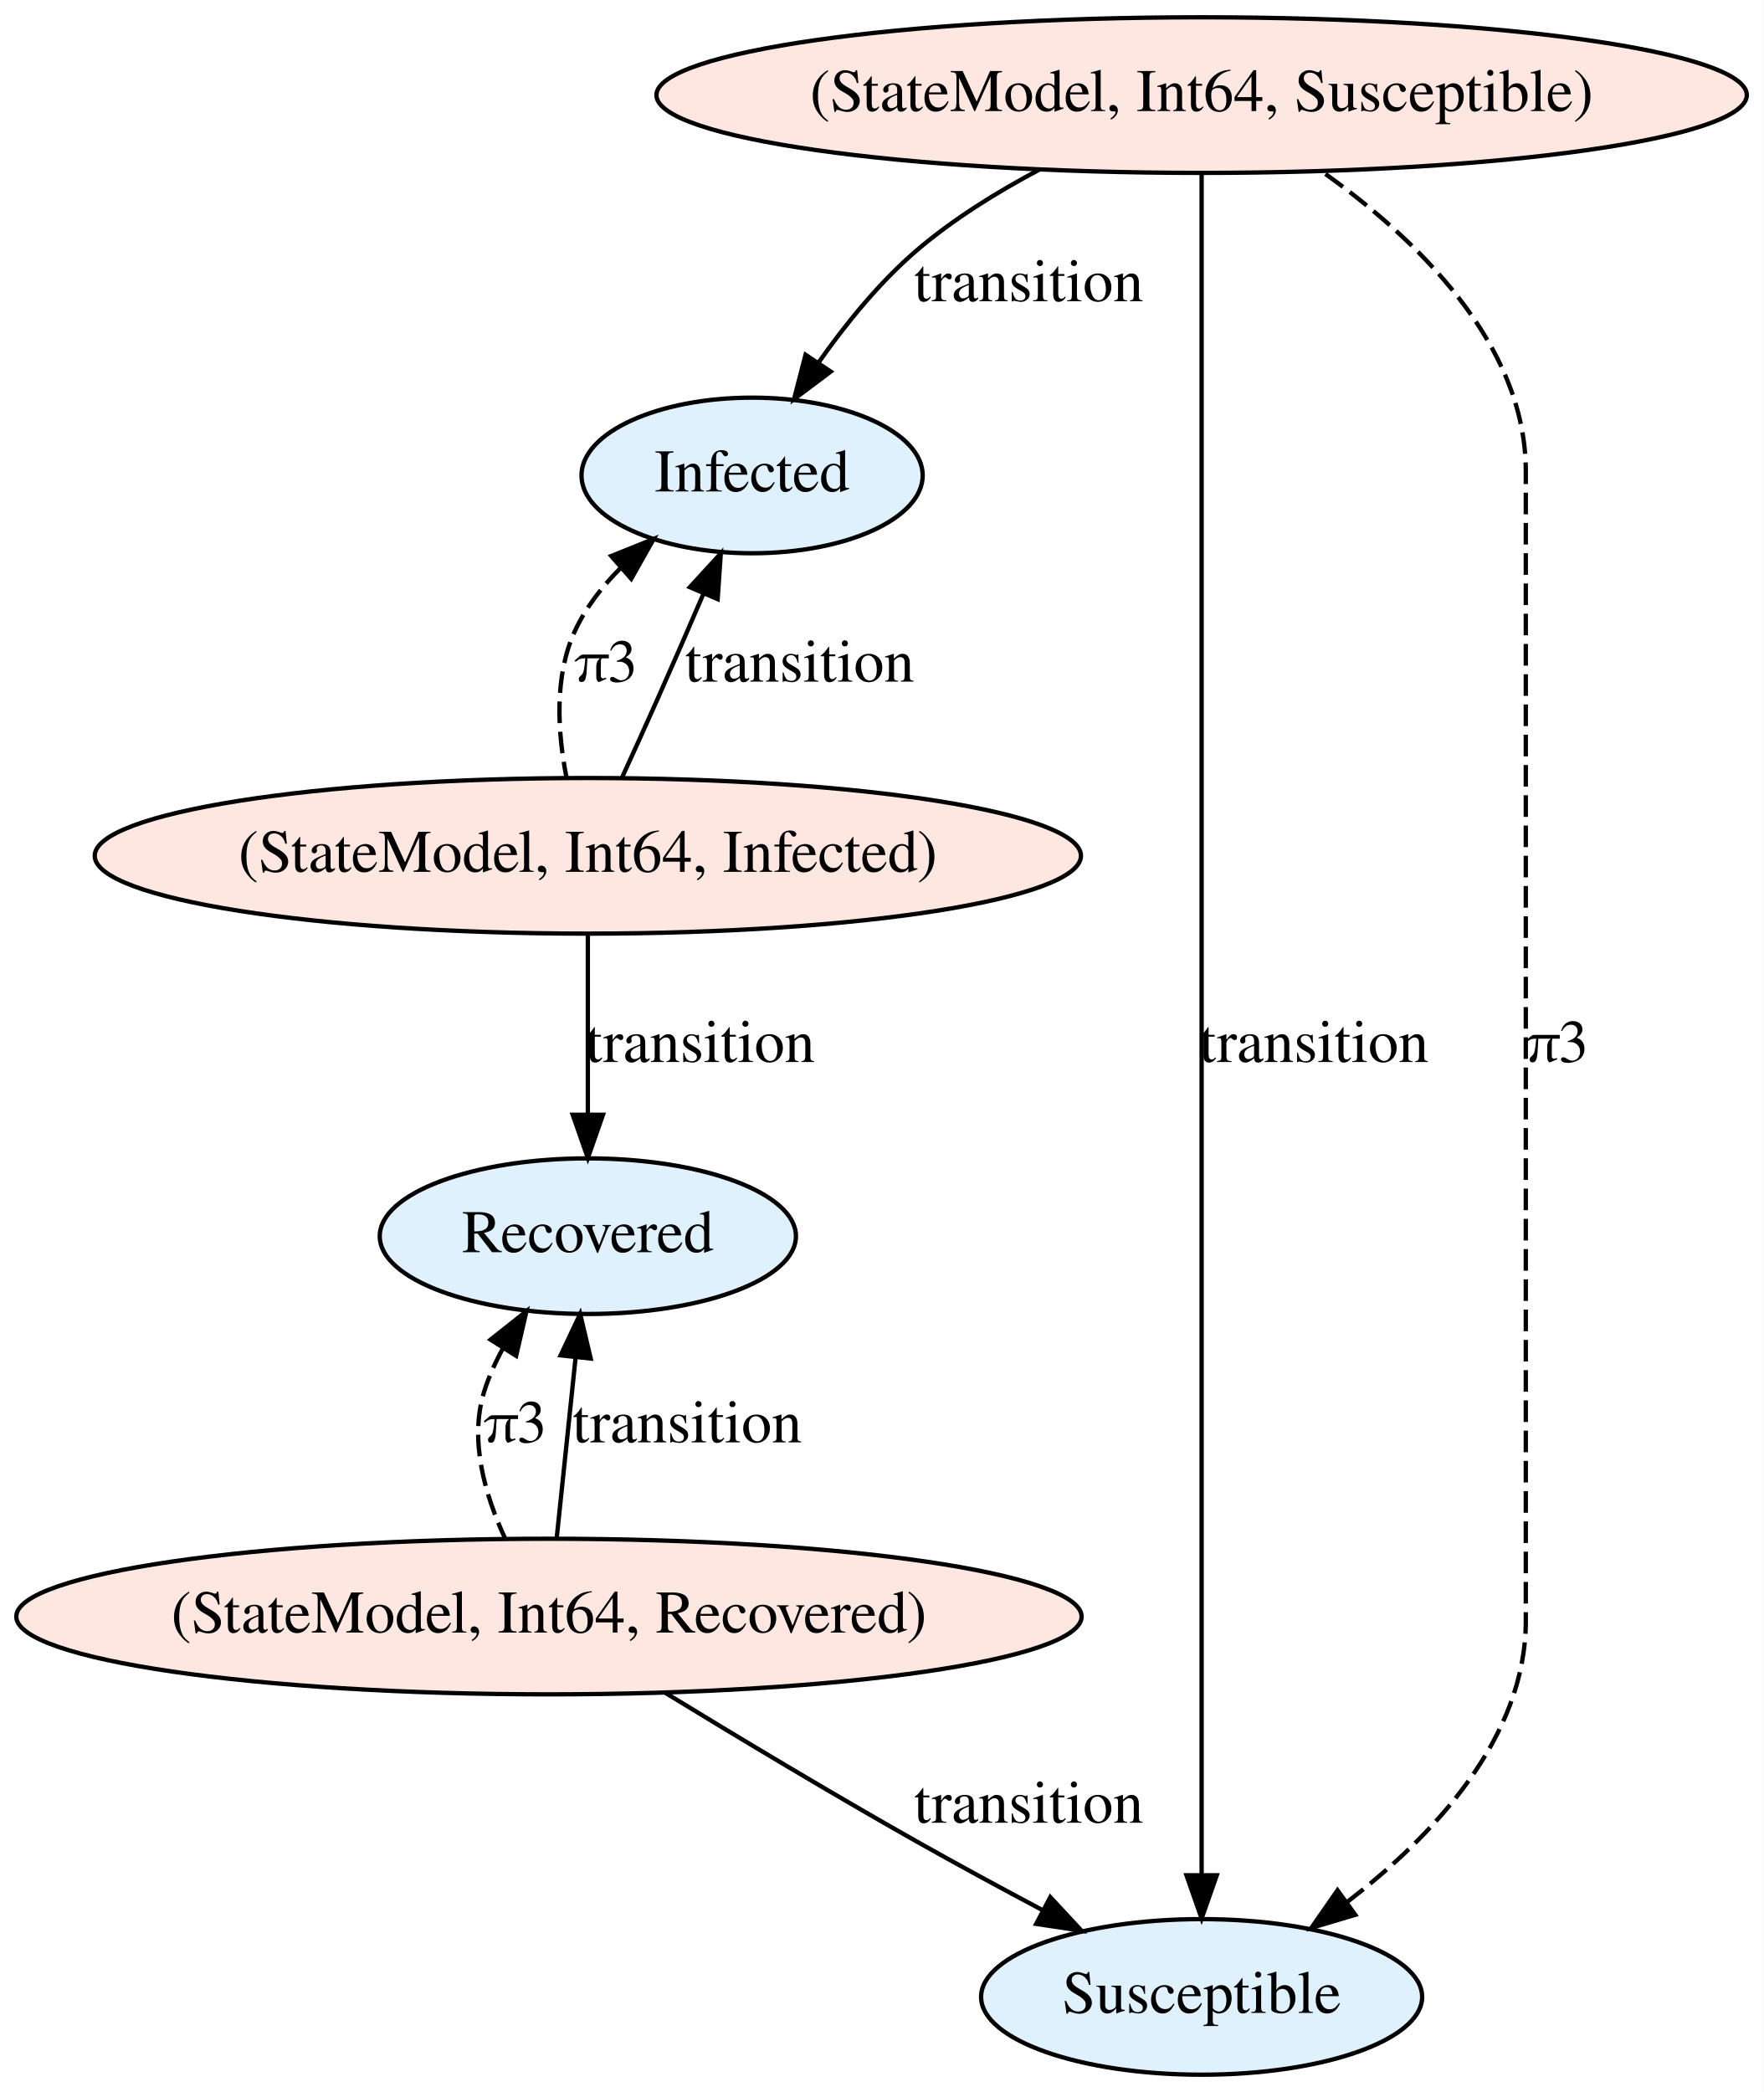
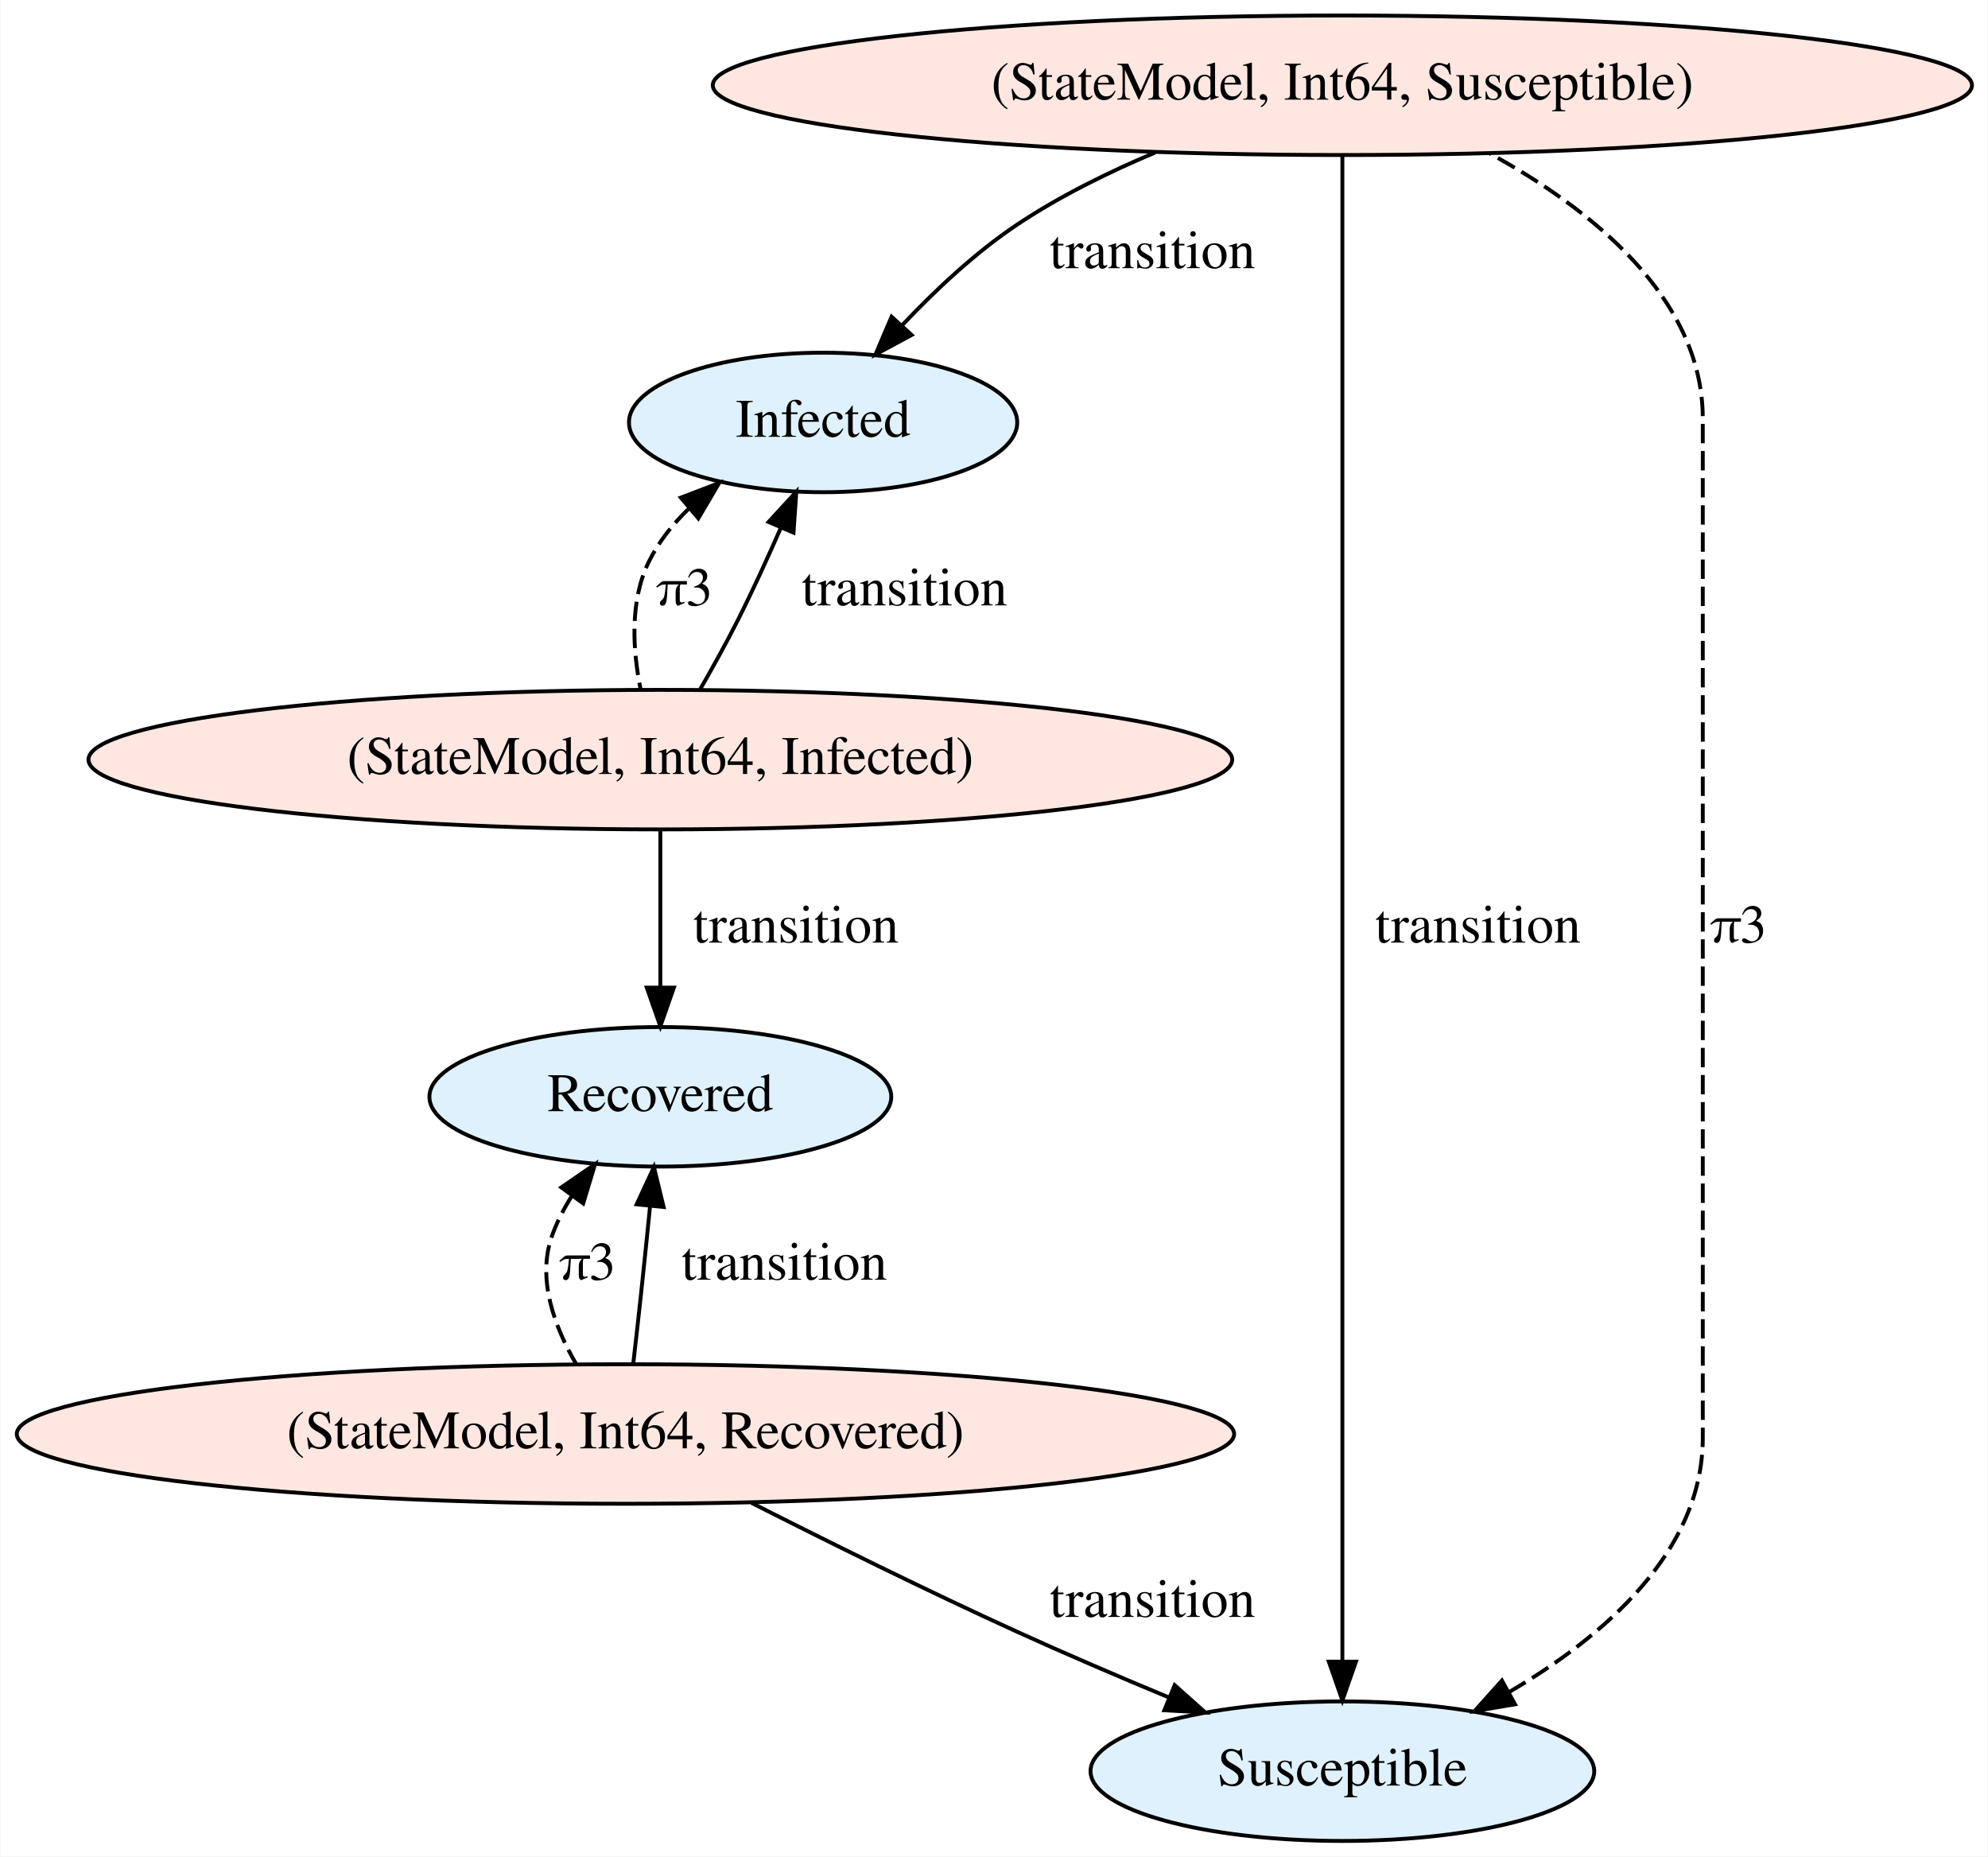
- <svg xmlns="http://www.w3.org/2000/svg" width="408pt" height="484pt" viewBox="0.00 0.00 408.00 484.00">
-   <g id="graph0" class="graph" transform="scale(1 1) rotate(0) translate(4 480)">
-     <polygon fill="white" stroke="none" points="-4,4 -4,-480 404,-480 404,4 -4,4" />
+ <svg xmlns="http://www.w3.org/2000/svg" width="513pt" height="479pt" viewBox="0.00 0.00 512.77 479.00">
+   <g id="graph0" class="graph" transform="scale(1 1) rotate(0) translate(4 475)">
+     <polygon fill="white" stroke="none" points="-4,4 -4,-475 508.772,-475 508.772,4 -4,4" />
    <g id="node1" class="node">
-       <ellipse fill="#ffe7e1" stroke="black" cx="274" cy="-458" rx="126.133" ry="18" />
-       <text text-anchor="middle" x="274" y="-454.3" font-family="Times,serif" font-size="14.00">(StateModel, Int64, Susceptible)</text>
+       <ellipse fill="#ffe7e1" stroke="black" cx="342.286" cy="-453" rx="162.471" ry="18" />
+       <text text-anchor="middle" x="342.286" y="-449.3" font-family="Times,serif" font-size="14.00">(StateModel, Int64, Susceptible)</text>
    </g>
    <g id="node4" class="node">
-       <ellipse fill="#dff1fc" stroke="black" cx="170" cy="-370" rx="39.469" ry="18" />
-       <text text-anchor="middle" x="170" y="-366.3" font-family="Times,serif" font-size="14.00">Infected</text>
+       <ellipse fill="#dff1fc" stroke="black" cx="208.286" cy="-366" rx="50.091" ry="18" />
+       <text text-anchor="middle" x="208.286" y="-362.3" font-family="Times,serif" font-size="14.00">Infected</text>
    </g>
    <g id="edge1" class="edge">
-       <path fill="none" stroke="black" d="M236.541,-440.803C226.692,-435.595 216.466,-429.262 208,-422 199.452,-414.667 191.683,-405.081 185.429,-396.202" />
-       <polygon fill="black" stroke="black" points="188.183,-394.025 179.708,-387.668 182.369,-397.923 188.183,-394.025" />
-       <text text-anchor="middle" x="234" y="-410.3" font-family="Times,serif" font-size="14.00">transition</text>
+       <path fill="none" stroke="black" d="M293.977,-435.648C281.842,-430.541 269.181,-424.297 258.286,-417 247.557,-409.815 237.203,-400.093 228.728,-391.132" />
+       <polygon fill="black" stroke="black" points="231.125,-388.566 221.801,-383.535 225.953,-393.283 231.125,-388.566" />
+       <text text-anchor="middle" x="293.286" y="-405.8" font-family="Times,serif" font-size="14.00">transition</text>
    </g>
    <g id="node5" class="node">
-       <ellipse fill="#dff1fc" stroke="black" cx="274" cy="-18" rx="51.019" ry="18" />
-       <text text-anchor="middle" x="274" y="-14.3" font-family="Times,serif" font-size="14.00">Susceptible</text>
+       <ellipse fill="#dff1fc" stroke="black" cx="342.286" cy="-18" rx="64.989" ry="18" />
+       <text text-anchor="middle" x="342.286" y="-14.3" font-family="Times,serif" font-size="14.00">Susceptible</text>
    </g>
    <g id="edge2" class="edge">
-       <path fill="none" stroke="black" d="M274,-439.867C274,-422.51 274,-394.889 274,-371 274,-371 274,-371 274,-105 274,-85.404 274,-63.296 274,-46.402" />
-       <polygon fill="black" stroke="black" points="277.5,-46.133 274,-36.133 270.5,-46.133 277.5,-46.133" />
-       <text text-anchor="middle" x="300" y="-234.3" font-family="Times,serif" font-size="14.00">transition</text>
+       <path fill="none" stroke="black" d="M342.286,-434.744C342.286,-417.57 342.286,-390.464 342.286,-367 342.286,-367 342.286,-367 342.286,-104 342.286,-84.753 342.286,-63.053 342.286,-46.397" />
+       <polygon fill="black" stroke="black" points="345.786,-46.256 342.286,-36.256 338.786,-46.257 345.786,-46.256" />
+       <text text-anchor="middle" x="377.286" y="-231.8" font-family="Times,serif" font-size="14.00">transition</text>
    </g>
    <g id="node2" class="node">
-       <ellipse fill="#ffe7e1" stroke="black" cx="123" cy="-106" rx="123.234" ry="18" />
-       <text text-anchor="middle" x="123" y="-102.3" font-family="Times,serif" font-size="14.00">(StateModel, Int64, Recovered)</text>
+       <ellipse fill="#ffe7e1" stroke="black" cx="157.286" cy="-105" rx="157.072" ry="18" />
+       <text text-anchor="middle" x="157.286" y="-101.3" font-family="Times,serif" font-size="14.00">(StateModel, Int64, Recovered)</text>
    </g>
    <g id="edge3" class="edge">
-       <path fill="none" stroke="black" d="M149.965,-88.325C166.571,-78.179 188.369,-65.084 208,-54 217.414,-48.684 227.696,-43.119 237.281,-38.031" />
-       <polygon fill="black" stroke="black" points="238.995,-41.084 246.207,-33.322 235.729,-34.893 238.995,-41.084" />
-       <text text-anchor="middle" x="234" y="-58.3" font-family="Times,serif" font-size="14.00">transition</text>
+       <path fill="none" stroke="black" d="M189.779,-87.245C209.453,-77.268 235.137,-64.539 258.286,-54 270.89,-48.262 284.711,-42.35 297.437,-37.056" />
+       <polygon fill="black" stroke="black" points="299.011,-40.193 306.918,-33.141 296.339,-33.722 299.011,-40.193" />
+       <text text-anchor="middle" x="293.286" y="-57.8" font-family="Times,serif" font-size="14.00">transition</text>
    </g>
    <g id="node6" class="node">
-       <ellipse fill="#dff1fc" stroke="black" cx="132" cy="-194" rx="48.144" ry="18" />
-       <text text-anchor="middle" x="132" y="-190.3" font-family="Times,serif" font-size="14.00">Recovered</text>
+       <ellipse fill="#dff1fc" stroke="black" cx="166.286" cy="-192" rx="59.59" ry="18" />
+       <text text-anchor="middle" x="166.286" y="-188.3" font-family="Times,serif" font-size="14.00">Recovered</text>
    </g>
    <g id="edge4" class="edge">
-       <path fill="none" stroke="black" d="M124.805,-124.25C126.049,-136.13 127.726,-152.162 129.149,-165.756" />
-       <polygon fill="black" stroke="black" points="125.7,-166.428 130.222,-176.009 132.662,-165.699 125.7,-166.428" />
-       <text text-anchor="middle" x="155" y="-146.3" font-family="Times,serif" font-size="14.00">transition</text>
+       <path fill="none" stroke="black" d="M159.287,-123.084C159.942,-128.781 160.661,-135.162 161.286,-141 162.082,-148.429 162.905,-156.483 163.648,-163.912" />
+       <polygon fill="black" stroke="black" points="160.165,-164.263 164.633,-173.869 167.131,-163.573 160.165,-164.263" />
+       <text text-anchor="middle" x="198.286" y="-144.8" font-family="Times,serif" font-size="14.00">transition</text>
    </g>
    <g id="node3" class="node">
-       <ellipse fill="#ffe7e1" stroke="black" cx="132" cy="-282" rx="114.085" ry="18" />
-       <text text-anchor="middle" x="132" y="-278.3" font-family="Times,serif" font-size="14.00">(StateModel, Int64, Infected)</text>
+       <ellipse fill="#ffe7e1" stroke="black" cx="166.286" cy="-279" rx="147.574" ry="18" />
+       <text text-anchor="middle" x="166.286" y="-275.3" font-family="Times,serif" font-size="14.00">(StateModel, Int64, Infected)</text>
    </g>
    <g id="edge5" class="edge">
-       <path fill="none" stroke="black" d="M139.886,-300.057C142.495,-305.751 145.396,-312.138 148,-318 151.562,-326.019 155.372,-334.782 158.803,-342.746" />
-       <polygon fill="black" stroke="black" points="155.597,-344.151 162.758,-351.96 162.03,-341.39 155.597,-344.151" />
-       <text text-anchor="middle" x="181" y="-322.3" font-family="Times,serif" font-size="14.00">transition</text>
+       <path fill="none" stroke="black" d="M176.62,-297.251C179.842,-302.846 183.325,-309.125 186.286,-315 190.127,-322.622 193.987,-331.065 197.377,-338.809" />
+       <polygon fill="black" stroke="black" points="194.219,-340.325 201.383,-348.13 200.65,-337.561 194.219,-340.325" />
+       <text text-anchor="middle" x="229.286" y="-318.8" font-family="Times,serif" font-size="14.00">transition</text>
    </g>
    <g id="edge6" class="edge">
-       <path fill="none" stroke="black" d="M132,-263.597C132,-251.746 132,-235.817 132,-222.292" />
-       <polygon fill="black" stroke="black" points="135.5,-222.084 132,-212.084 128.5,-222.084 135.5,-222.084" />
-       <text text-anchor="middle" x="158" y="-234.3" font-family="Times,serif" font-size="14.00">transition</text>
+       <path fill="none" stroke="black" d="M166.286,-260.799C166.286,-249.163 166.286,-233.548 166.286,-220.237" />
+       <polygon fill="black" stroke="black" points="169.786,-220.175 166.286,-210.175 162.786,-220.175 169.786,-220.175" />
+       <text text-anchor="middle" x="201.286" y="-231.8" font-family="Times,serif" font-size="14.00">transition</text>
    </g>
    <g id="edge7" class="edge">
-       <path fill="none" stroke="black" stroke-dasharray="5,2" d="M139.652,-348.66C135.332,-344.356 131.511,-339.445 129,-334 124.171,-323.529 125.021,-310.541 127.026,-300.293" />
-       <polygon fill="black" stroke="black" points="137.42,-351.358 147.247,-355.317 142.034,-346.094 137.42,-351.358" />
-       <text text-anchor="middle" x="136.5" y="-322.3" font-family="Times,serif" font-size="14.00">π3</text>
+       <path fill="none" stroke="black" stroke-dasharray="5,2" d="M173.587,-343.725C169.434,-339.694 165.786,-335.112 163.286,-330 158.319,-319.845 159.17,-307.11 161.212,-297.034" />
+       <polygon fill="black" stroke="black" points="171.571,-346.604 181.47,-350.383 176.088,-341.256 171.571,-346.604" />
+       <text text-anchor="middle" x="172.786" y="-318.8" font-family="Times,serif" font-size="14.00">π3</text>
    </g>
    <g id="edge8" class="edge">
-       <path fill="none" stroke="black" stroke-dasharray="5,2" d="M307.504,-39.842C327.486,-55.102 349,-77.838 349,-105 349,-371 349,-371 349,-371 349,-400.716 323.251,-425.134 301.927,-440.261" />
-       <polygon fill="black" stroke="black" points="309.544,-36.998 299.392,-33.969 305.439,-42.668 309.544,-36.998" />
-       <text text-anchor="middle" x="356.5" y="-234.3" font-family="Times,serif" font-size="14.00">π3</text>
+       <path fill="none" stroke="black" stroke-dasharray="5,2" d="M385.256,-38.389C409.621,-52.616 435.286,-74.583 435.286,-104 435.286,-367 435.286,-367 435.286,-367 435.286,-398.389 406.064,-421.296 380.381,-435.367" />
+       <polygon fill="black" stroke="black" points="386.835,-35.263 376.388,-33.499 383.454,-41.393 386.835,-35.263" />
+       <text text-anchor="middle" x="444.786" y="-231.8" font-family="Times,serif" font-size="14.00">π3</text>
    </g>
    <g id="edge9" class="edge">
-       <path fill="none" stroke="black" stroke-dasharray="5,2" d="M112.339,-168.014C110.574,-164.785 109.057,-161.411 108,-158 104.503,-146.716 108.253,-133.966 112.877,-124.037" />
-       <polygon fill="black" stroke="black" points="109.491,-170.058 117.794,-176.639 115.407,-166.316 109.491,-170.058" />
-       <text text-anchor="middle" x="115.5" y="-146.3" font-family="Times,serif" font-size="14.00">π3</text>
+       <path fill="none" stroke="black" stroke-dasharray="5,2" d="M143.43,-166.388C141.344,-163.083 139.545,-159.589 138.286,-156 134.413,-144.959 138.955,-132.674 144.567,-123.044" />
+       <polygon fill="black" stroke="black" points="140.727,-168.621 149.453,-174.629 146.379,-164.49 140.727,-168.621" />
+       <text text-anchor="middle" x="147.786" y="-144.8" font-family="Times,serif" font-size="14.00">π3</text>
    </g>
  </g>
</svg>
